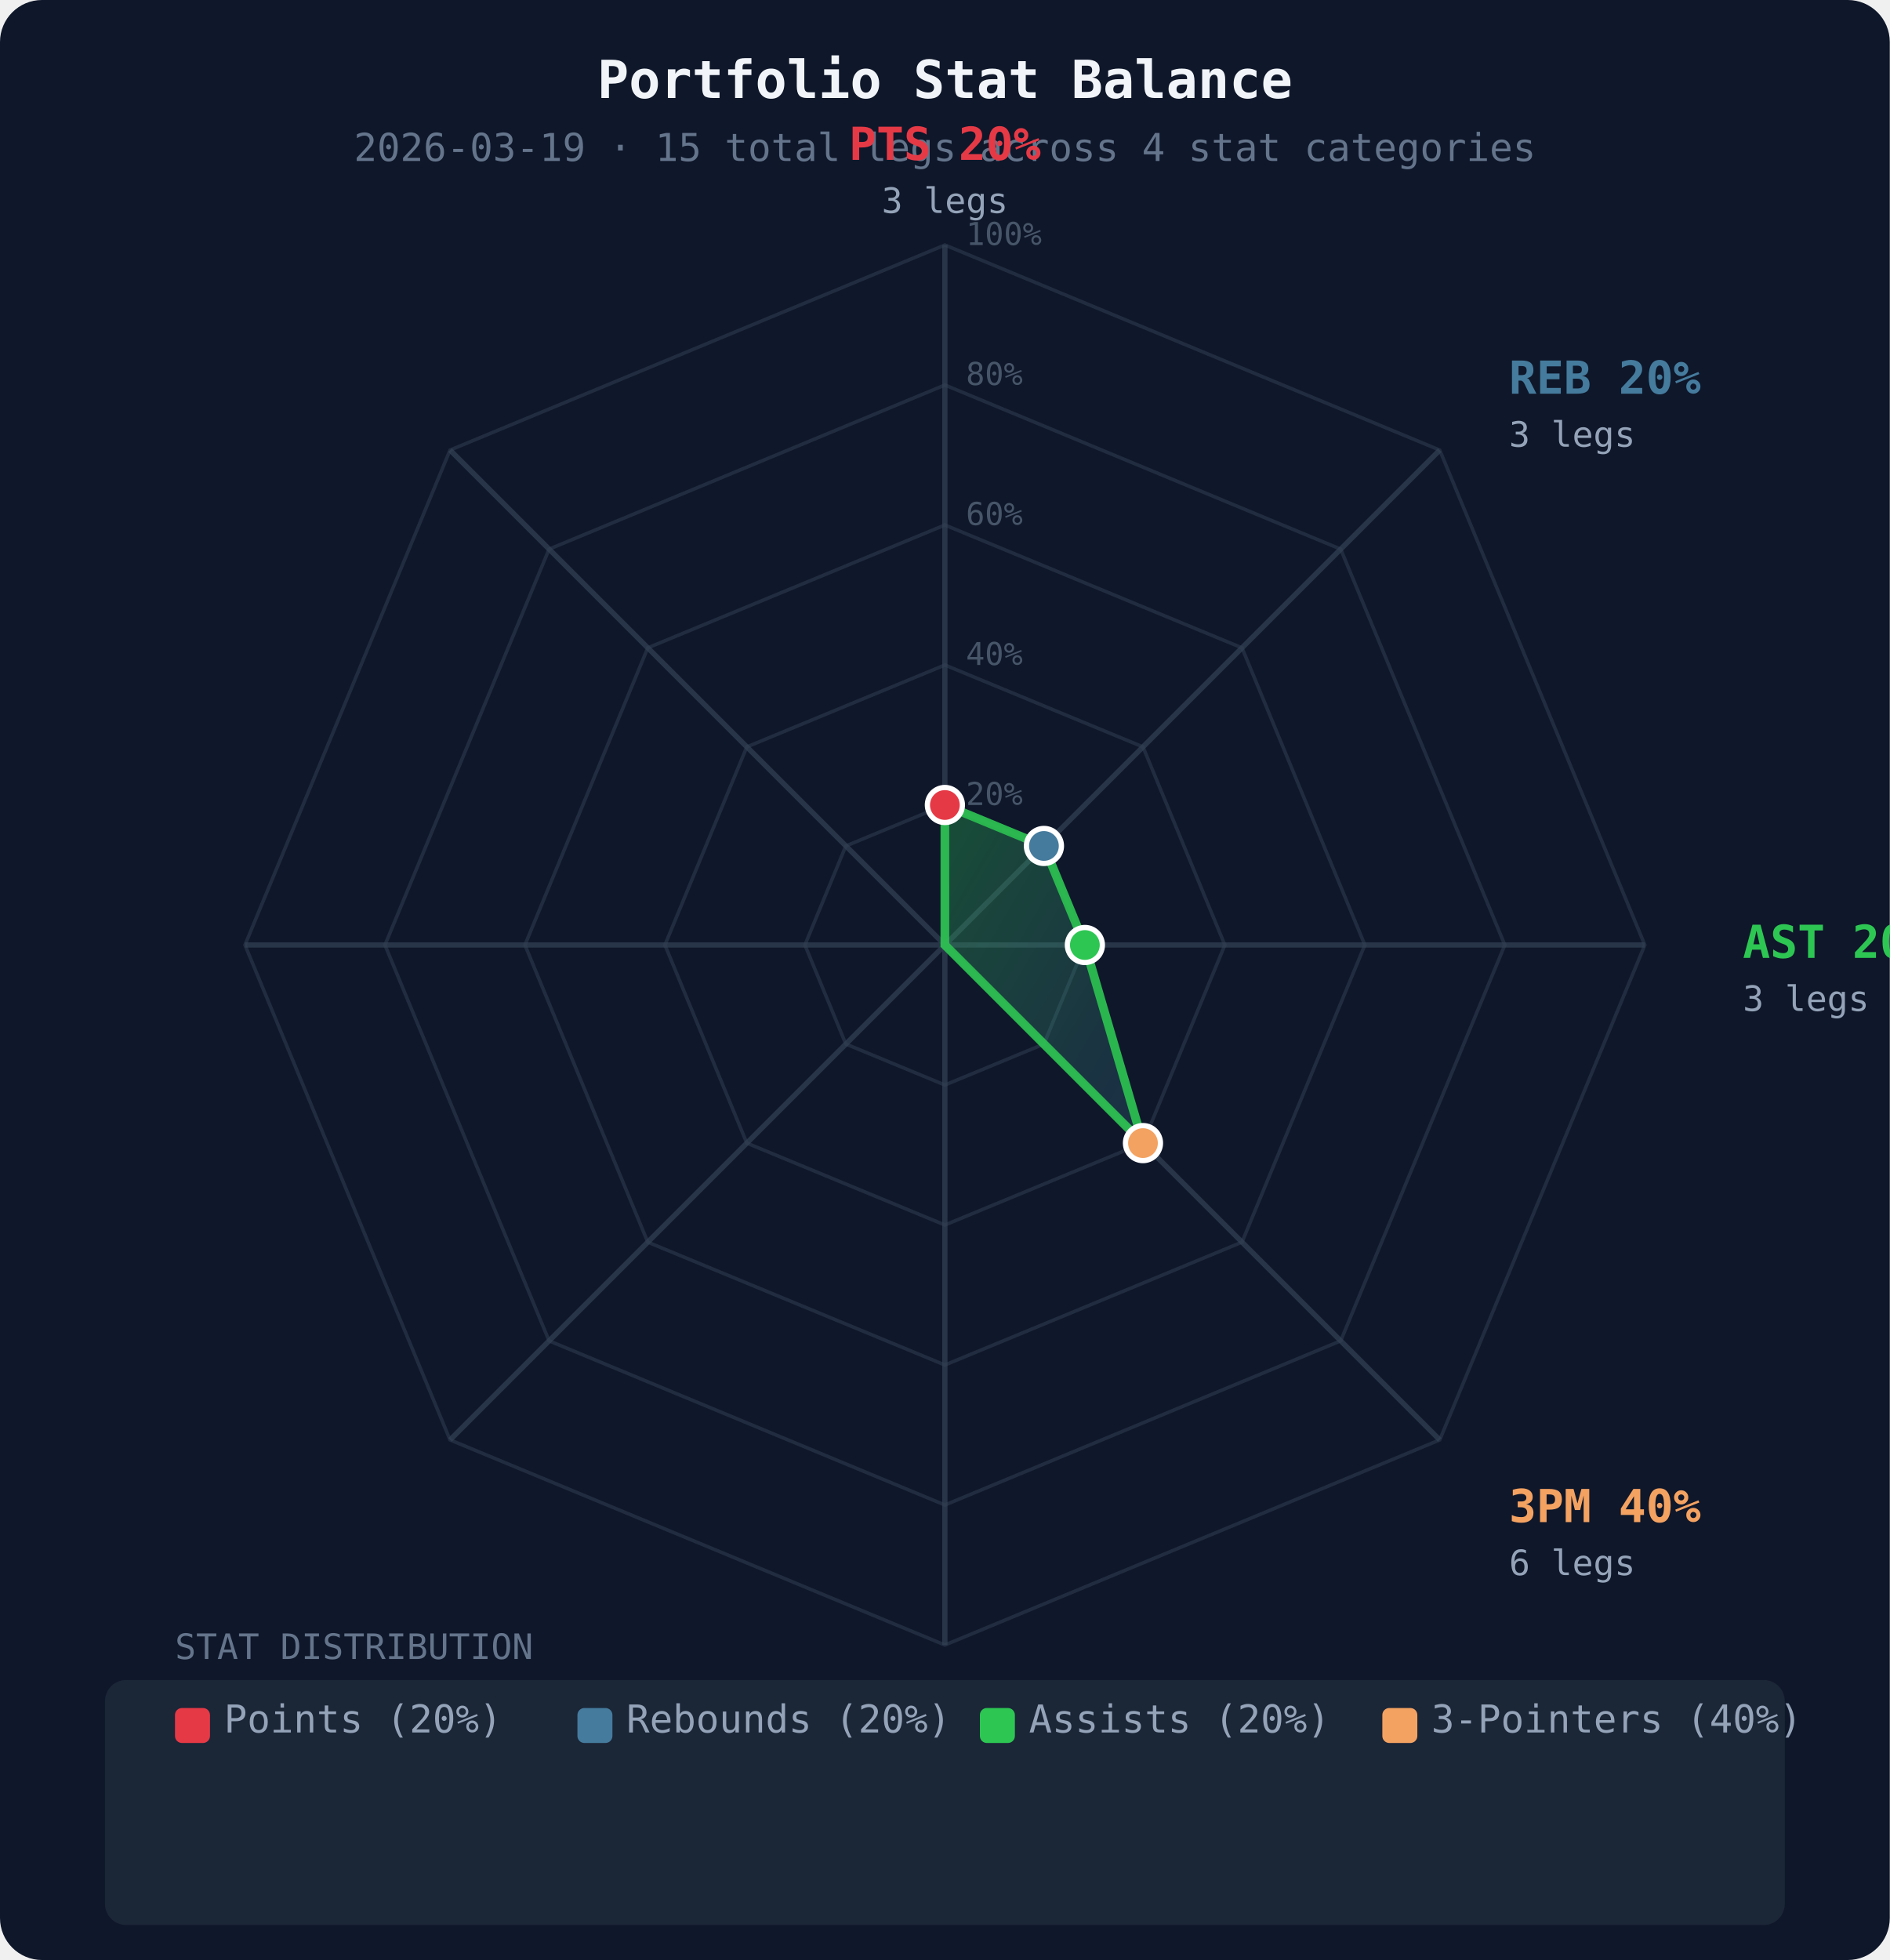
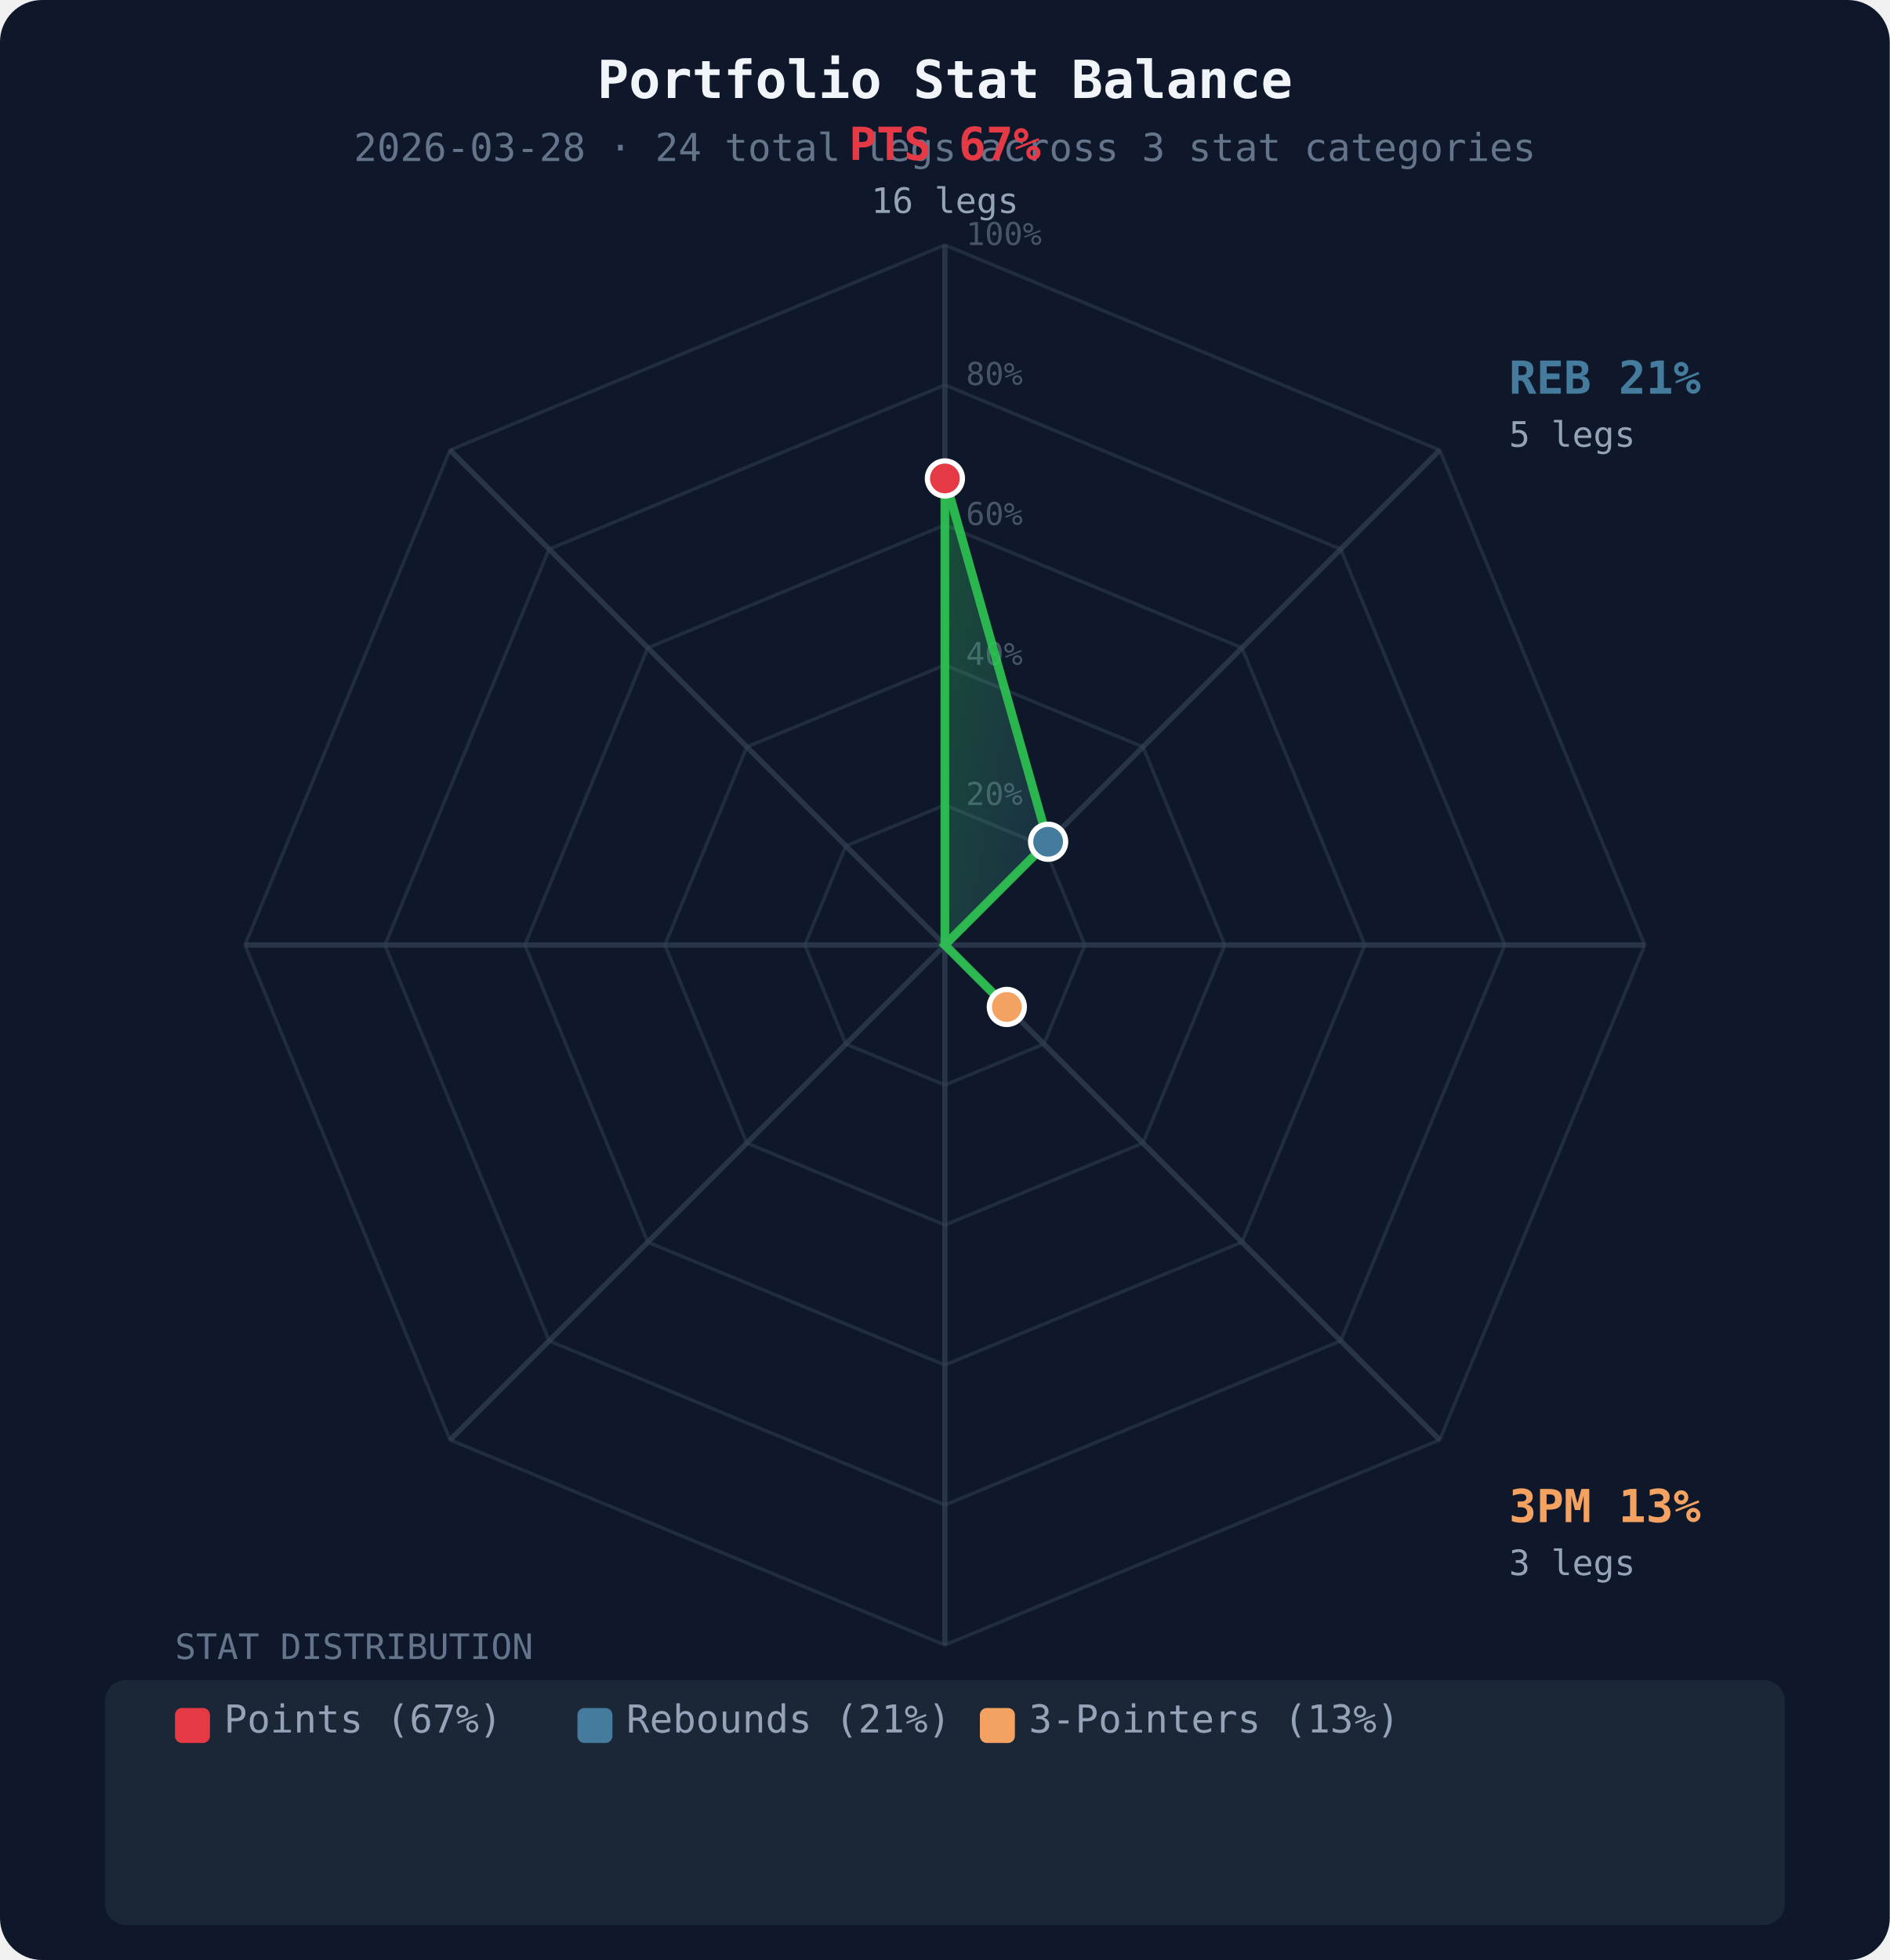
<svg xmlns="http://www.w3.org/2000/svg" width="540" height="560" viewBox="0 0 540 560">
  <defs>
    <linearGradient id="dataFill" x1="0" y1="0" x2="1" y2="1">
      <stop offset="0%" stop-color="#2DC653" stop-opacity="0.35" />
      <stop offset="100%" stop-color="#457B9D" stop-opacity="0.25" />
    </linearGradient>
  </defs>
  <rect width="540" height="560" fill="#0F172A" rx="12" />
  <text x="270" y="28" text-anchor="middle" font-family="ui-monospace,monospace" font-size="15" fill="#F1F5F9" font-weight="700">Portfolio Stat Balance</text>
-   <text x="270" y="46" text-anchor="middle" font-family="ui-monospace,monospace" font-size="11" fill="#64748B">2026-03-19 · 15 total legs across 4 stat categories</text>
+   <text x="270" y="46" text-anchor="middle" font-family="ui-monospace,monospace" font-size="11" fill="#64748B">2026-03-28 · 24 total legs across 3 stat categories</text>
  <path d="M270.0,230.0 L298.3,241.7 L310.0,270.0 L298.3,298.3 L270.0,310.0 L241.7,298.3 L230.0,270.0 L241.7,241.7 Z" fill="none" stroke="#334155" stroke-width="1" opacity="0.5" />
  <path d="M270.0,190.0 L326.6,213.4 L350.0,270.0 L326.6,326.6 L270.0,350.0 L213.4,326.6 L190.0,270.0 L213.4,213.4 Z" fill="none" stroke="#334155" stroke-width="1" opacity="0.5" />
  <path d="M270.0,150.0 L354.9,185.1 L390.0,270.0 L354.9,354.9 L270.0,390.0 L185.1,354.9 L150.0,270.0 L185.1,185.1 Z" fill="none" stroke="#334155" stroke-width="1" opacity="0.5" />
  <path d="M270.0,110.0 L383.1,156.9 L430.0,270.0 L383.1,383.1 L270.0,430.0 L156.9,383.1 L110.0,270.0 L156.9,156.9 Z" fill="none" stroke="#334155" stroke-width="1" opacity="0.5" />
  <path d="M270.0,70.0 L411.4,128.6 L470.0,270.0 L411.4,411.4 L270.0,470.0 L128.6,411.4 L70.0,270.0 L128.6,128.6 Z" fill="none" stroke="#334155" stroke-width="1" opacity="0.5" />
  <line x1="270" y1="270" x2="270.0" y2="70.0" stroke="#334155" stroke-width="1.5" opacity="0.7" />
  <line x1="270" y1="270" x2="411.4" y2="128.6" stroke="#334155" stroke-width="1.5" opacity="0.7" />
  <line x1="270" y1="270" x2="470.0" y2="270.0" stroke="#334155" stroke-width="1.5" opacity="0.7" />
  <line x1="270" y1="270" x2="411.4" y2="411.4" stroke="#334155" stroke-width="1.5" opacity="0.7" />
  <line x1="270" y1="270" x2="270.0" y2="470.0" stroke="#334155" stroke-width="1.5" opacity="0.7" />
  <line x1="270" y1="270" x2="128.6" y2="411.4" stroke="#334155" stroke-width="1.5" opacity="0.7" />
  <line x1="270" y1="270" x2="70.0" y2="270.0" stroke="#334155" stroke-width="1.5" opacity="0.7" />
  <line x1="270" y1="270" x2="128.6" y2="128.6" stroke="#334155" stroke-width="1.5" opacity="0.7" />
  <text x="276" y="230" font-family="ui-monospace,monospace" font-size="9" fill="#475569">20%</text>
  <text x="276" y="190" font-family="ui-monospace,monospace" font-size="9" fill="#475569">40%</text>
  <text x="276" y="150" font-family="ui-monospace,monospace" font-size="9" fill="#475569">60%</text>
  <text x="276" y="110" font-family="ui-monospace,monospace" font-size="9" fill="#475569">80%</text>
  <text x="276" y="70" font-family="ui-monospace,monospace" font-size="9" fill="#475569">100%</text>
-   <path d="M270.0,230.0 L298.3,241.7 L310.0,270.0 L326.6,326.6 L270.0,270.0 L270.0,270.0 L270.0,270.0 L270.0,270.0 Z" fill="url(#dataFill)" stroke="#2DC653" stroke-width="2.5" opacity="0.9" />
-   <circle cx="270.0" cy="230.0" r="5" fill="#E63946" stroke="#fff" stroke-width="1.5" />
-   <circle cx="298.3" cy="241.7" r="5" fill="#457B9D" stroke="#fff" stroke-width="1.5" />
-   <circle cx="310.0" cy="270.0" r="5" fill="#2DC653" stroke="#fff" stroke-width="1.5" />
-   <circle cx="326.6" cy="326.6" r="5" fill="#F4A261" stroke="#fff" stroke-width="1.5" />
-   <text x="270.0" y="42.0" text-anchor="middle" dominant-baseline="middle" font-family="ui-monospace,monospace" font-size="13" fill="#E63946" font-weight="700">PTS 20%</text>
-   <text x="270.0" y="58.0" text-anchor="middle" dominant-baseline="middle" font-family="ui-monospace,monospace" font-size="10" fill="#94A3B8">3 legs</text>
-   <text x="431.2" y="108.8" text-anchor="start" dominant-baseline="middle" font-family="ui-monospace,monospace" font-size="13" fill="#457B9D" font-weight="700">REB 20%</text>
-   <text x="431.2" y="124.8" text-anchor="start" dominant-baseline="middle" font-family="ui-monospace,monospace" font-size="10" fill="#94A3B8">3 legs</text>
-   <text x="498.0" y="270.0" text-anchor="start" dominant-baseline="middle" font-family="ui-monospace,monospace" font-size="13" fill="#2DC653" font-weight="700">AST 20%</text>
-   <text x="498.0" y="286.0" text-anchor="start" dominant-baseline="middle" font-family="ui-monospace,monospace" font-size="10" fill="#94A3B8">3 legs</text>
-   <text x="431.2" y="431.2" text-anchor="start" dominant-baseline="middle" font-family="ui-monospace,monospace" font-size="13" fill="#F4A261" font-weight="700">3PM 40%</text>
-   <text x="431.2" y="447.2" text-anchor="start" dominant-baseline="middle" font-family="ui-monospace,monospace" font-size="10" fill="#94A3B8">6 legs</text>
+   <path d="M270.0,136.7 L299.5,240.5 L270.0,270.0 L287.7,287.7 L270.0,270.0 L270.0,270.0 L270.0,270.0 L270.0,270.0 Z" fill="url(#dataFill)" stroke="#2DC653" stroke-width="2.5" opacity="0.9" />
+   <circle cx="270.0" cy="136.7" r="5" fill="#E63946" stroke="#fff" stroke-width="1.5" />
+   <circle cx="299.5" cy="240.5" r="5" fill="#457B9D" stroke="#fff" stroke-width="1.5" />
+   <circle cx="287.7" cy="287.7" r="5" fill="#F4A261" stroke="#fff" stroke-width="1.5" />
+   <text x="270.0" y="42.0" text-anchor="middle" dominant-baseline="middle" font-family="ui-monospace,monospace" font-size="13" fill="#E63946" font-weight="700">PTS 67%</text>
+   <text x="270.0" y="58.0" text-anchor="middle" dominant-baseline="middle" font-family="ui-monospace,monospace" font-size="10" fill="#94A3B8">16 legs</text>
+   <text x="431.2" y="108.8" text-anchor="start" dominant-baseline="middle" font-family="ui-monospace,monospace" font-size="13" fill="#457B9D" font-weight="700">REB 21%</text>
+   <text x="431.2" y="124.8" text-anchor="start" dominant-baseline="middle" font-family="ui-monospace,monospace" font-size="10" fill="#94A3B8">5 legs</text>
+   <text x="431.2" y="431.2" text-anchor="start" dominant-baseline="middle" font-family="ui-monospace,monospace" font-size="13" fill="#F4A261" font-weight="700">3PM 13%</text>
+   <text x="431.2" y="447.2" text-anchor="start" dominant-baseline="middle" font-family="ui-monospace,monospace" font-size="10" fill="#94A3B8">3 legs</text>
  <rect x="30" y="480" width="480" height="70" rx="6" fill="#1E293B" opacity="0.8" />
  <text x="50" y="474" font-family="ui-monospace,monospace" font-size="10" fill="#64748B">STAT DISTRIBUTION</text>
  <rect x="50" y="488" width="10" height="10" rx="2" fill="#E63946" />
-   <text x="64" y="495" font-family="ui-monospace,monospace" font-size="11" fill="#94A3B8">Points (20%)</text>
+   <text x="64" y="495" font-family="ui-monospace,monospace" font-size="11" fill="#94A3B8">Points (67%)</text>
  <rect x="165" y="488" width="10" height="10" rx="2" fill="#457B9D" />
-   <text x="179" y="495" font-family="ui-monospace,monospace" font-size="11" fill="#94A3B8">Rebounds (20%)</text>
-   <rect x="280" y="488" width="10" height="10" rx="2" fill="#2DC653" />
-   <text x="294" y="495" font-family="ui-monospace,monospace" font-size="11" fill="#94A3B8">Assists (20%)</text>
-   <rect x="395" y="488" width="10" height="10" rx="2" fill="#F4A261" />
-   <text x="409" y="495" font-family="ui-monospace,monospace" font-size="11" fill="#94A3B8">3-Pointers (40%)</text>
+   <text x="179" y="495" font-family="ui-monospace,monospace" font-size="11" fill="#94A3B8">Rebounds (21%)</text>
+   <rect x="280" y="488" width="10" height="10" rx="2" fill="#F4A261" />
+   <text x="294" y="495" font-family="ui-monospace,monospace" font-size="11" fill="#94A3B8">3-Pointers (13%)</text>
</svg>
